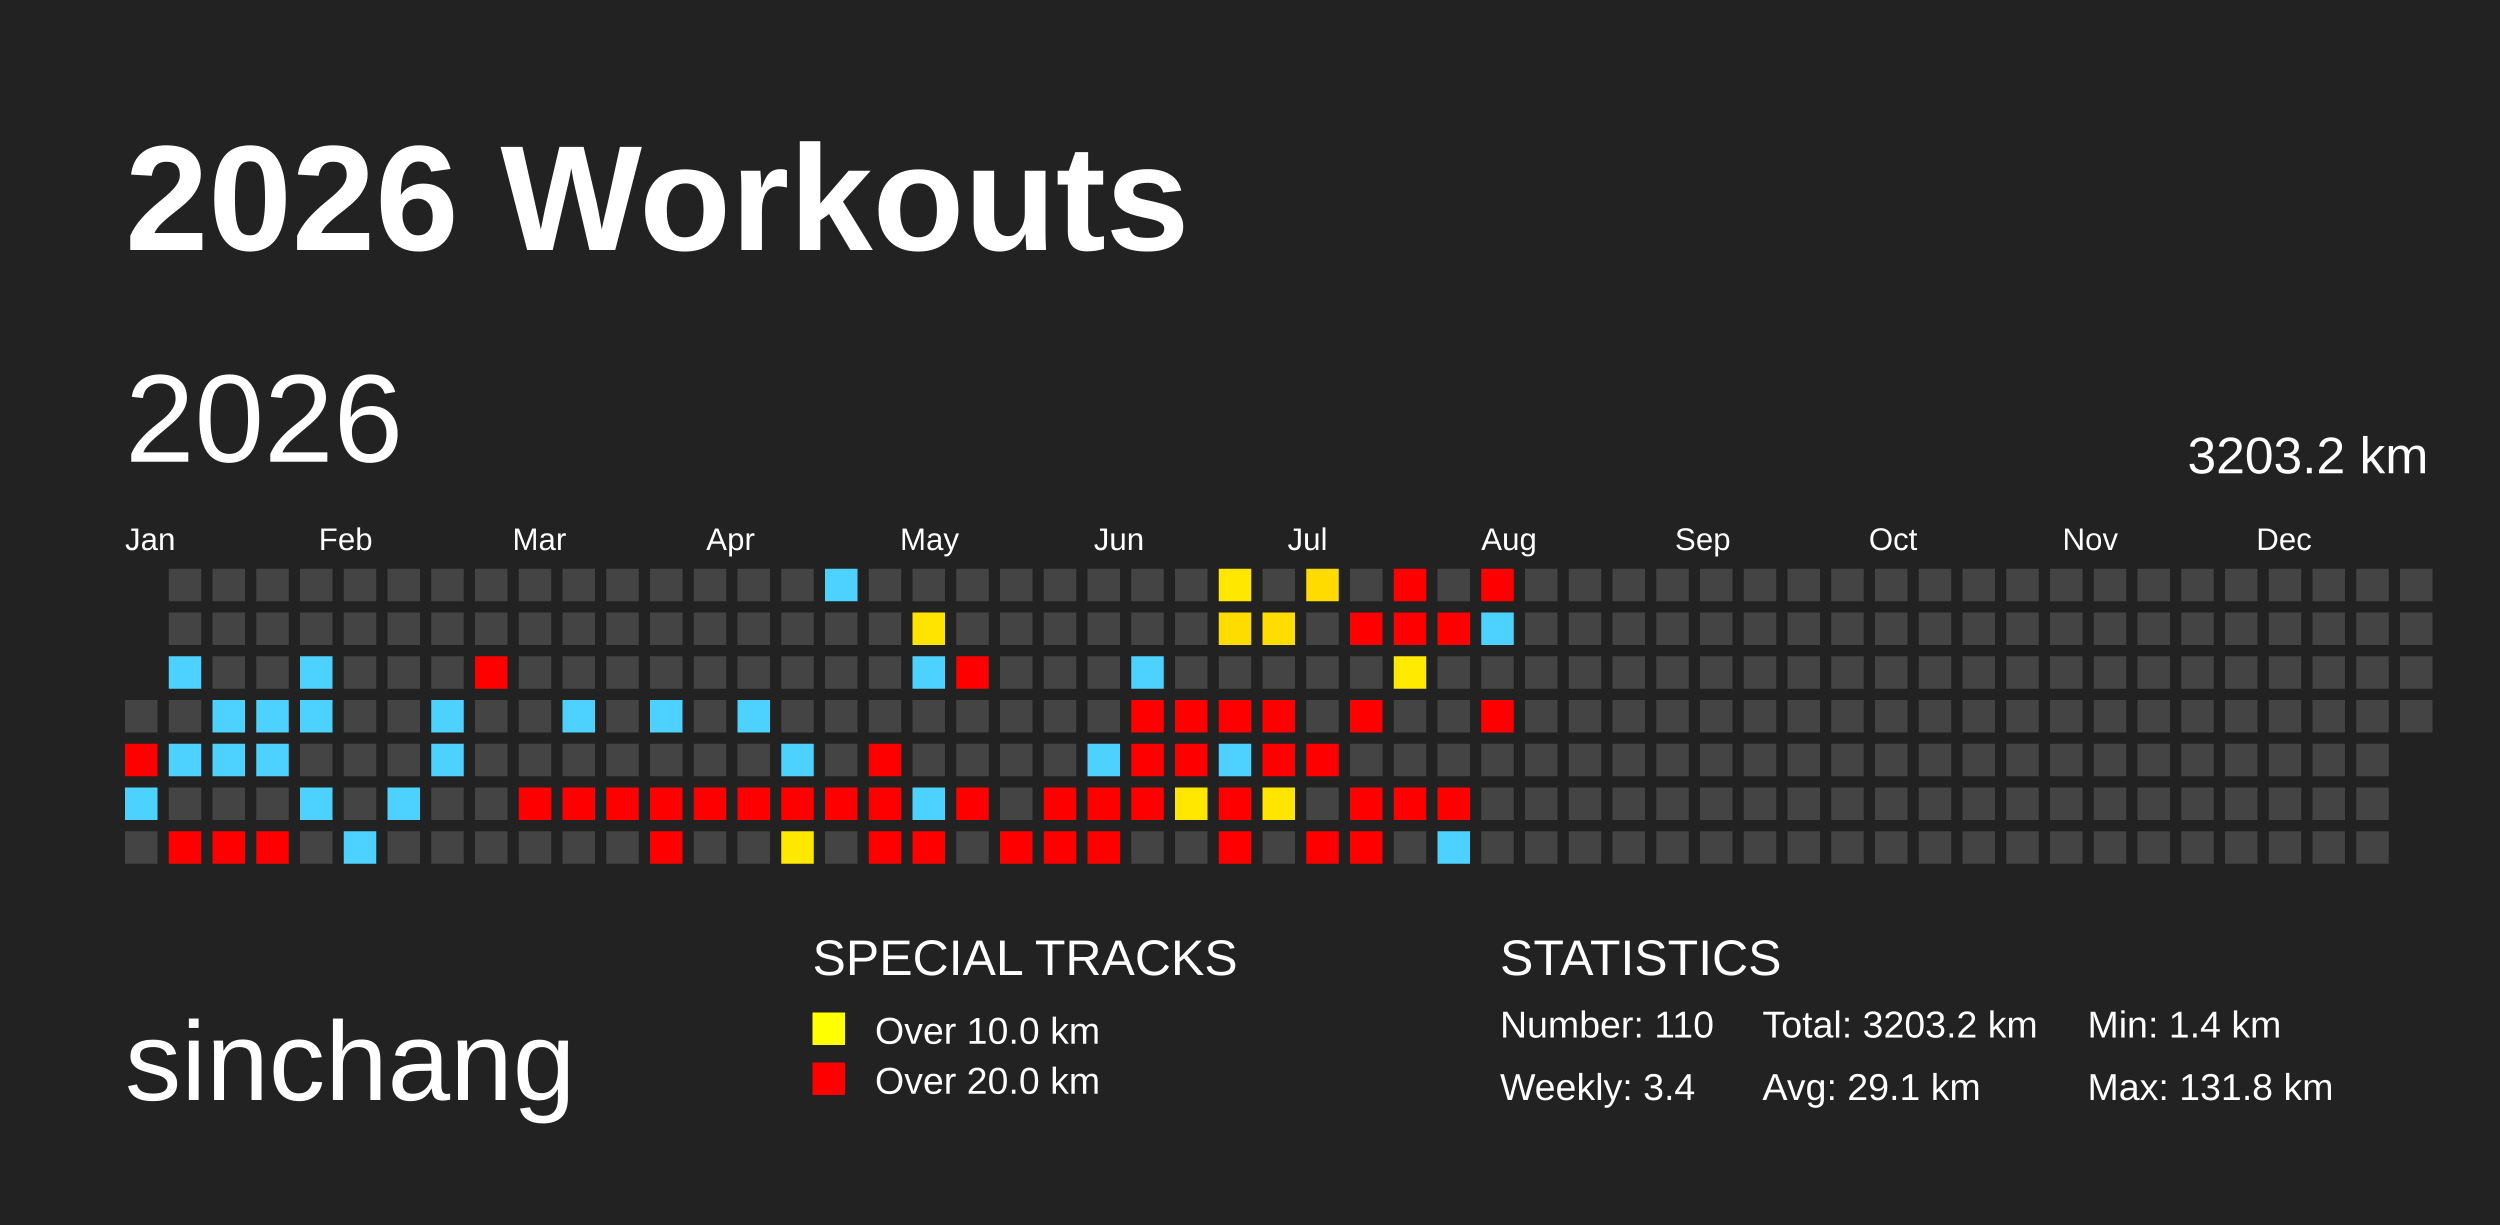
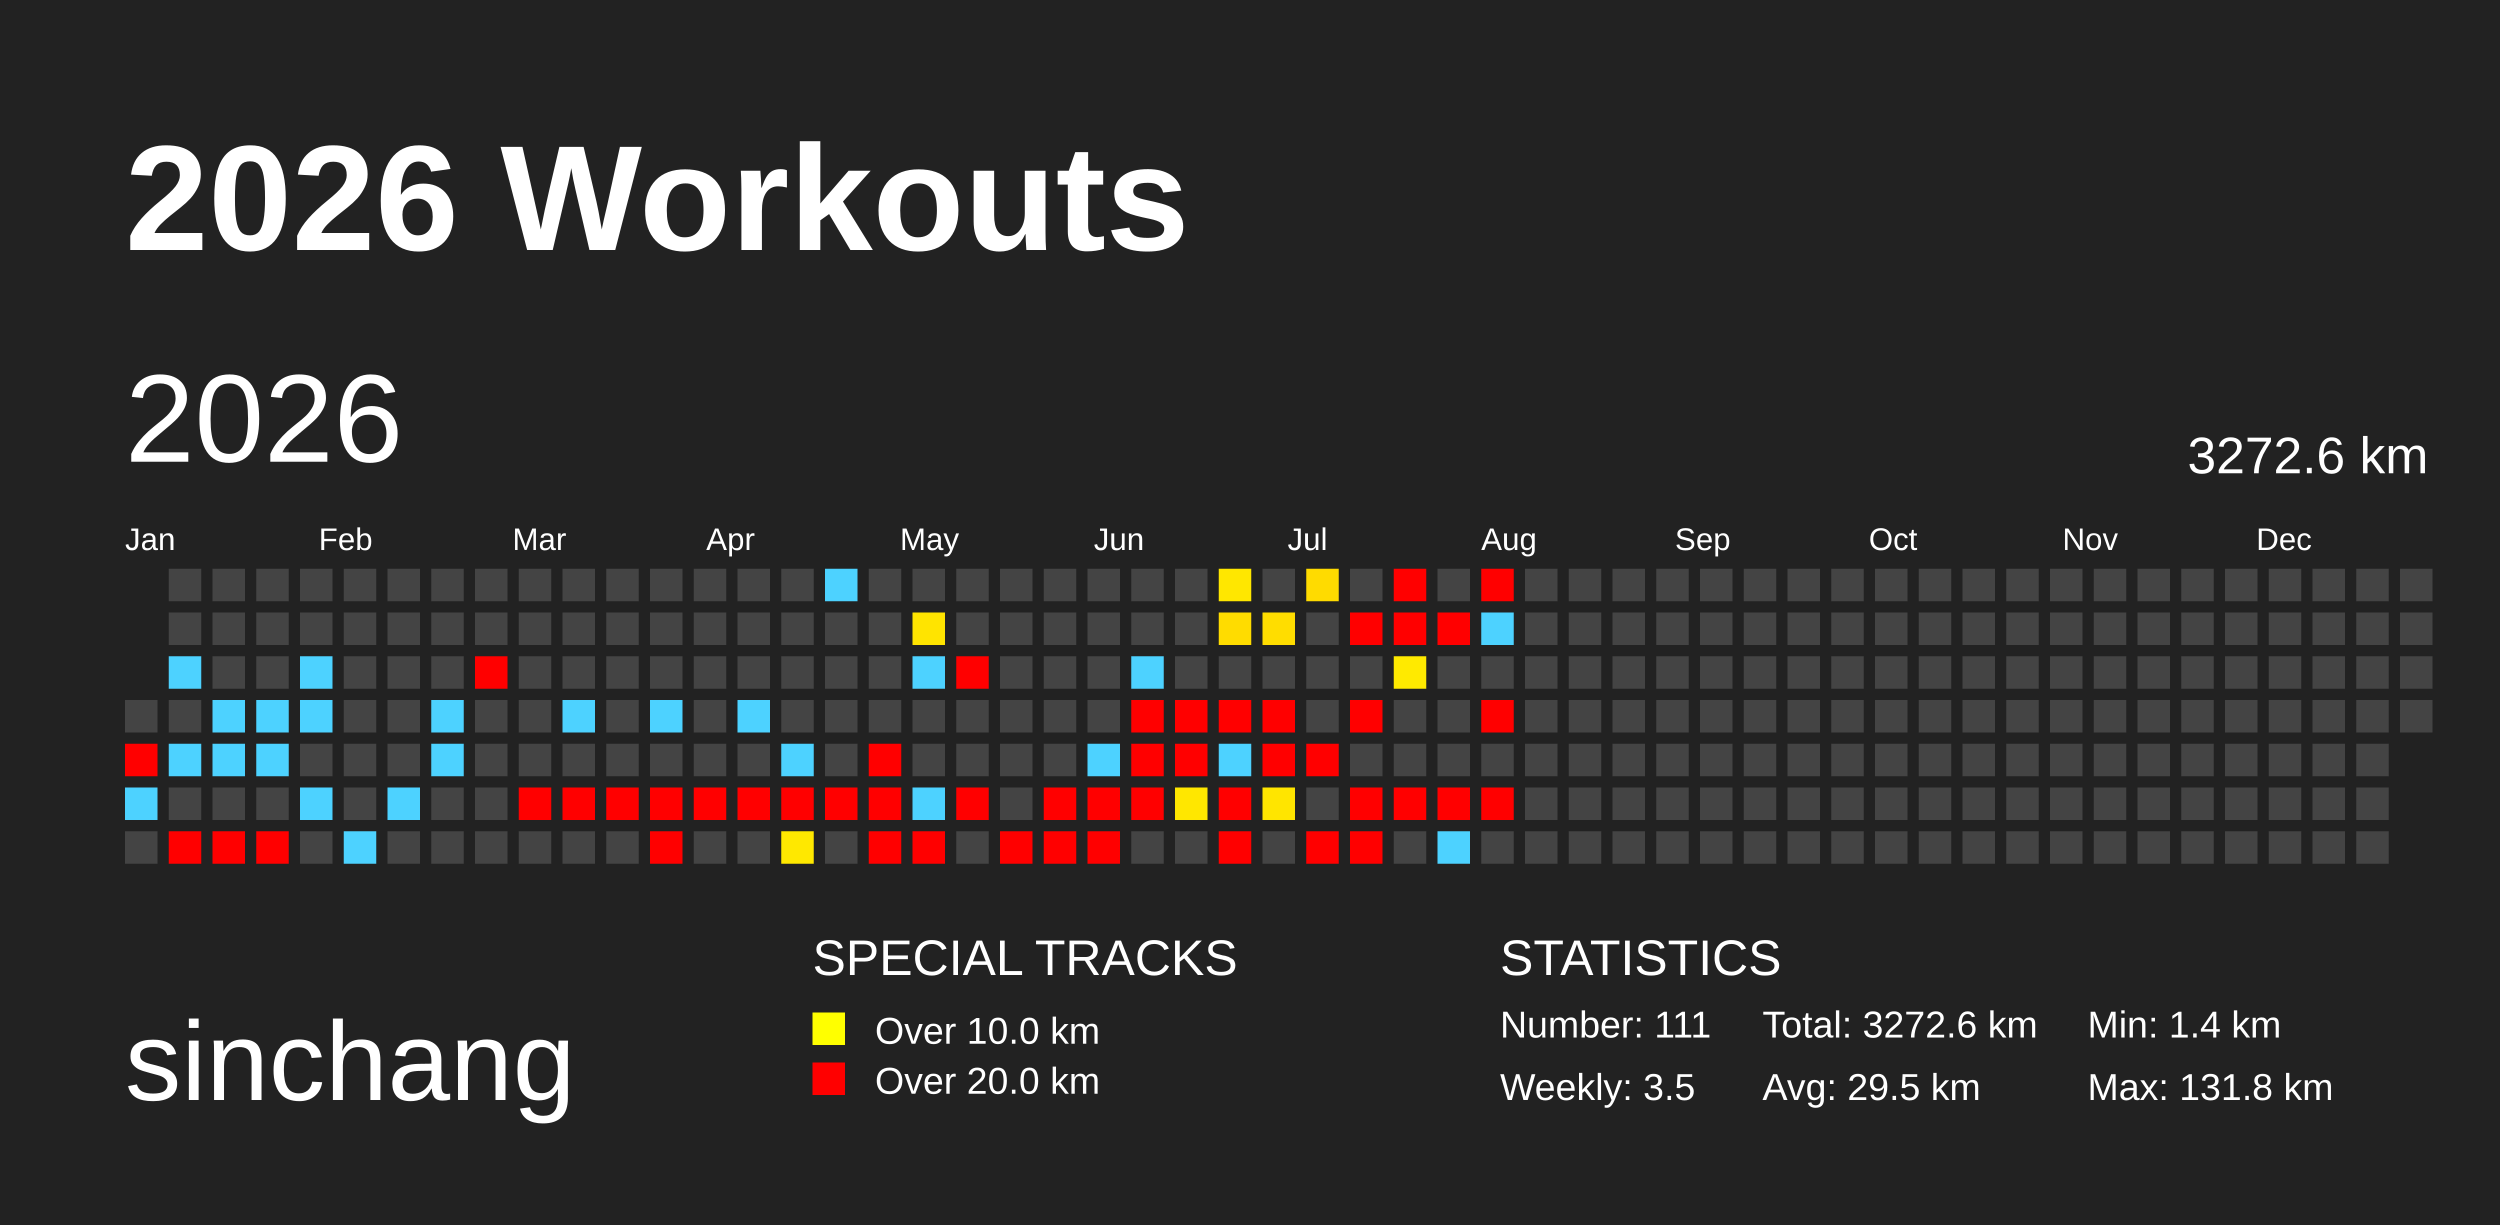
<svg xmlns="http://www.w3.org/2000/svg" baseProfile="full" height="98mm" version="1.1" viewBox="0,0,200,98" width="200mm">
  <defs>
    <pattern height="2" id="indoor-stripe" patternUnits="userSpaceOnUse" width="2">
      <line stroke="white" stroke-opacity="0.45" stroke-width="0.5" x1="0" x2="2" y1="2" y2="0" />
    </pattern>
  </defs>
  <rect fill="#222222" height="98" width="200" x="0" y="0" />
  <text fill="#FFFFFF" style="font-size:12px; font-family:Arial; font-weight:bold;" x="10" y="20">2026 Workouts</text>
  <text fill="#FFFFFF" style="font-size:9px; font-family:Arial" x="10" y="88">sinchang</text>
  <text fill="#FFFFFF" style="font-size:4px; font-family:Arial" x="65" y="78">SPECIAL TRACKS</text>
  <rect fill="yellow" height="2.6" width="2.6" x="65" y="81" />
  <text fill="#FFFFFF" style="font-size:3px; font-family:Arial" x="70" y="83.5">Over 10.0 km</text>
  <rect fill="red" height="2.6" width="2.6" x="65" y="85" />
  <text fill="#FFFFFF" style="font-size:3px; font-family:Arial" x="70" y="87.5">Over 20.0 km</text>
  <text fill="#FFFFFF" style="font-size:4px; font-family:Arial" x="120" y="78">STATISTICS</text>
-   <text fill="#FFFFFF" style="font-size:3px; font-family:Arial" x="120" y="83">Number: 110</text>
-   <text fill="#FFFFFF" style="font-size:3px; font-family:Arial" x="120" y="88">Weekly: 3.4</text>
-   <text fill="#FFFFFF" style="font-size:3px; font-family:Arial" x="141" y="83">Total: 3203.2 km</text>
-   <text fill="#FFFFFF" style="font-size:3px; font-family:Arial" x="141" y="88">Avg: 29.1 km</text>
+   <text fill="#FFFFFF" style="font-size:3px; font-family:Arial" x="120" y="83">Number: 111</text>
+   <text fill="#FFFFFF" style="font-size:3px; font-family:Arial" x="120" y="88">Weekly: 3.5</text>
+   <text fill="#FFFFFF" style="font-size:3px; font-family:Arial" x="141" y="83">Total: 3272.6 km</text>
+   <text fill="#FFFFFF" style="font-size:3px; font-family:Arial" x="141" y="88">Avg: 29.5 km</text>
  <text fill="#FFFFFF" style="font-size:3px; font-family:Arial" x="167" y="83">Min: 1.4 km</text>
  <text fill="#FFFFFF" style="font-size:3px; font-family:Arial" x="167" y="88">Max: 131.8 km</text>
  <text dominant-baseline="hanging" fill="#FFFFFF" style="font-size:10.0px; font-family:Arial;" x="10" y="30">2026</text>
-   <text dominant-baseline="hanging" fill="#FFFFFF" style="font-size:4.125px; font-family:Arial;" x="175" y="35">3203.2 km</text>
+   <text dominant-baseline="hanging" fill="#FFFFFF" style="font-size:4.125px; font-family:Arial;" x="175" y="35">3272.6 km</text>
  <text fill="#FFFFFF" style="font-size:2.5px; font-family:Arial" x="10.0" y="44">Jan</text>
  <text fill="#FFFFFF" style="font-size:2.5px; font-family:Arial" x="25.5" y="44">Feb</text>
  <text fill="#FFFFFF" style="font-size:2.5px; font-family:Arial" x="41.0" y="44">Mar</text>
  <text fill="#FFFFFF" style="font-size:2.5px; font-family:Arial" x="56.5" y="44">Apr</text>
  <text fill="#FFFFFF" style="font-size:2.5px; font-family:Arial" x="72.0" y="44">May</text>
  <text fill="#FFFFFF" style="font-size:2.5px; font-family:Arial" x="87.5" y="44">Jun</text>
  <text fill="#FFFFFF" style="font-size:2.5px; font-family:Arial" x="103.0" y="44">Jul</text>
  <text fill="#FFFFFF" style="font-size:2.5px; font-family:Arial" x="118.5" y="44">Aug</text>
  <text fill="#FFFFFF" style="font-size:2.5px; font-family:Arial" x="134.0" y="44">Sep</text>
  <text fill="#FFFFFF" style="font-size:2.5px; font-family:Arial" x="149.5" y="44">Oct</text>
  <text fill="#FFFFFF" style="font-size:2.5px; font-family:Arial" x="165.0" y="44">Nov</text>
  <text fill="#FFFFFF" style="font-size:2.5px; font-family:Arial" x="180.5" y="44">Dec</text>
  <rect fill="#444444" height="2.6" width="2.6" x="10.0" y="56.0" />
  <rect fill="red" height="2.6" width="2.6" x="10.0" y="59.5" />
  <rect fill="#4dd2ff" height="2.6" width="2.6" x="10.0" y="63.0" />
  <rect fill="#444444" height="2.6" width="2.6" x="10.0" y="66.5" />
  <rect fill="#444444" height="2.6" width="2.6" x="13.5" y="45.5" />
  <rect fill="#444444" height="2.6" width="2.6" x="13.5" y="49.0" />
  <rect fill="#4dd2ff" height="2.6" width="2.6" x="13.5" y="52.5" />
  <rect fill="#444444" height="2.6" width="2.6" x="13.5" y="56.0" />
  <rect fill="#4dd2ff" height="2.6" width="2.6" x="13.5" y="59.5" />
  <rect fill="#444444" height="2.6" width="2.6" x="13.5" y="63.0" />
  <rect fill="red" height="2.6" width="2.6" x="13.5" y="66.5" />
  <rect fill="#444444" height="2.6" width="2.6" x="17.0" y="45.5" />
  <rect fill="#444444" height="2.6" width="2.6" x="17.0" y="49.0" />
  <rect fill="#444444" height="2.6" width="2.6" x="17.0" y="52.5" />
  <rect fill="#4dd2ff" height="2.6" width="2.6" x="17.0" y="56.0" />
  <rect fill="#4dd2ff" height="2.6" width="2.6" x="17.0" y="59.5" />
  <rect fill="#444444" height="2.6" width="2.6" x="17.0" y="63.0" />
  <rect fill="red" height="2.6" width="2.6" x="17.0" y="66.5" />
  <rect fill="#444444" height="2.6" width="2.6" x="20.5" y="45.5" />
  <rect fill="#444444" height="2.6" width="2.6" x="20.5" y="49.0" />
  <rect fill="#444444" height="2.6" width="2.6" x="20.5" y="52.5" />
  <rect fill="#4dd2ff" height="2.6" width="2.6" x="20.5" y="56.0" />
  <rect fill="#4dd2ff" height="2.6" width="2.6" x="20.5" y="59.5" />
  <rect fill="#444444" height="2.6" width="2.6" x="20.5" y="63.0" />
  <rect fill="red" height="2.6" width="2.6" x="20.5" y="66.5" />
  <rect fill="#444444" height="2.6" width="2.6" x="24.0" y="45.5" />
  <rect fill="#444444" height="2.6" width="2.6" x="24.0" y="49.0" />
  <rect fill="#4dd2ff" height="2.6" width="2.6" x="24.0" y="52.5" />
  <rect fill="#4dd2ff" height="2.6" width="2.6" x="24.0" y="56.0" />
  <rect fill="#444444" height="2.6" width="2.6" x="24.0" y="59.5" />
  <rect fill="#4dd2ff" height="2.6" width="2.6" x="24.0" y="63.0" />
  <rect fill="#444444" height="2.6" width="2.6" x="24.0" y="66.5" />
  <rect fill="#444444" height="2.6" width="2.6" x="27.5" y="45.5" />
  <rect fill="#444444" height="2.6" width="2.6" x="27.5" y="49.0" />
  <rect fill="#444444" height="2.6" width="2.6" x="27.5" y="52.5" />
  <rect fill="#444444" height="2.6" width="2.6" x="27.5" y="56.0" />
  <rect fill="#444444" height="2.6" width="2.6" x="27.5" y="59.5" />
  <rect fill="#444444" height="2.6" width="2.6" x="27.5" y="63.0" />
  <rect fill="#4dd2ff" height="2.6" width="2.6" x="27.5" y="66.5" />
  <rect fill="#444444" height="2.6" width="2.6" x="31.0" y="45.5" />
  <rect fill="#444444" height="2.6" width="2.6" x="31.0" y="49.0" />
  <rect fill="#444444" height="2.6" width="2.6" x="31.0" y="52.5" />
  <rect fill="#444444" height="2.6" width="2.6" x="31.0" y="56.0" />
  <rect fill="#444444" height="2.6" width="2.6" x="31.0" y="59.5" />
  <rect fill="#4dd2ff" height="2.6" width="2.6" x="31.0" y="63.0" />
  <rect fill="#444444" height="2.6" width="2.6" x="31.0" y="66.5" />
  <rect fill="#444444" height="2.6" width="2.6" x="34.5" y="45.5" />
  <rect fill="#444444" height="2.6" width="2.6" x="34.5" y="49.0" />
  <rect fill="#444444" height="2.6" width="2.6" x="34.5" y="52.5" />
  <rect fill="#4dd2ff" height="2.6" width="2.6" x="34.5" y="56.0" />
  <rect fill="#4dd2ff" height="2.6" width="2.6" x="34.5" y="59.5" />
  <rect fill="#444444" height="2.6" width="2.6" x="34.5" y="63.0" />
  <rect fill="#444444" height="2.6" width="2.6" x="34.5" y="66.5" />
  <rect fill="#444444" height="2.6" width="2.6" x="38.0" y="45.5" />
  <rect fill="#444444" height="2.6" width="2.6" x="38.0" y="49.0" />
  <rect fill="red" height="2.6" width="2.6" x="38.0" y="52.5" />
  <rect fill="#444444" height="2.6" width="2.6" x="38.0" y="56.0" />
  <rect fill="#444444" height="2.6" width="2.6" x="38.0" y="59.5" />
  <rect fill="#444444" height="2.6" width="2.6" x="38.0" y="63.0" />
  <rect fill="#444444" height="2.6" width="2.6" x="38.0" y="66.5" />
  <rect fill="#444444" height="2.6" width="2.6" x="41.5" y="45.5" />
  <rect fill="#444444" height="2.6" width="2.6" x="41.5" y="49.0" />
  <rect fill="#444444" height="2.6" width="2.6" x="41.5" y="52.5" />
  <rect fill="#444444" height="2.6" width="2.6" x="41.5" y="56.0" />
  <rect fill="#444444" height="2.6" width="2.6" x="41.5" y="59.5" />
  <rect fill="red" height="2.6" width="2.6" x="41.5" y="63.0" />
  <rect fill="#444444" height="2.6" width="2.6" x="41.5" y="66.5" />
  <rect fill="#444444" height="2.6" width="2.6" x="45.0" y="45.5" />
  <rect fill="#444444" height="2.6" width="2.6" x="45.0" y="49.0" />
  <rect fill="#444444" height="2.6" width="2.6" x="45.0" y="52.5" />
  <rect fill="#4dd2ff" height="2.6" width="2.6" x="45.0" y="56.0" />
  <rect fill="#444444" height="2.6" width="2.6" x="45.0" y="59.5" />
  <rect fill="red" height="2.6" width="2.6" x="45.0" y="63.0" />
  <rect fill="#444444" height="2.6" width="2.6" x="45.0" y="66.5" />
  <rect fill="#444444" height="2.6" width="2.6" x="48.5" y="45.5" />
  <rect fill="#444444" height="2.6" width="2.6" x="48.5" y="49.0" />
  <rect fill="#444444" height="2.6" width="2.6" x="48.5" y="52.5" />
  <rect fill="#444444" height="2.6" width="2.6" x="48.5" y="56.0" />
  <rect fill="#444444" height="2.6" width="2.6" x="48.5" y="59.5" />
  <rect fill="red" height="2.6" width="2.6" x="48.5" y="63.0" />
  <rect fill="#444444" height="2.6" width="2.6" x="48.5" y="66.5" />
  <rect fill="#444444" height="2.6" width="2.6" x="52.0" y="45.5" />
  <rect fill="#444444" height="2.6" width="2.6" x="52.0" y="49.0" />
  <rect fill="#444444" height="2.6" width="2.6" x="52.0" y="52.5" />
  <rect fill="#4dd2ff" height="2.6" width="2.6" x="52.0" y="56.0" />
  <rect fill="#444444" height="2.6" width="2.6" x="52.0" y="59.5" />
  <rect fill="red" height="2.6" width="2.6" x="52.0" y="63.0" />
  <rect fill="red" height="2.6" width="2.6" x="52.0" y="66.5" />
  <rect fill="#444444" height="2.6" width="2.6" x="55.5" y="45.5" />
  <rect fill="#444444" height="2.6" width="2.6" x="55.5" y="49.0" />
  <rect fill="#444444" height="2.6" width="2.6" x="55.5" y="52.5" />
  <rect fill="#444444" height="2.6" width="2.6" x="55.5" y="56.0" />
  <rect fill="#444444" height="2.6" width="2.6" x="55.5" y="59.5" />
  <rect fill="red" height="2.6" width="2.6" x="55.5" y="63.0" />
  <rect fill="#444444" height="2.6" width="2.6" x="55.5" y="66.5" />
  <rect fill="#444444" height="2.6" width="2.6" x="59.0" y="45.5" />
  <rect fill="#444444" height="2.6" width="2.6" x="59.0" y="49.0" />
  <rect fill="#444444" height="2.6" width="2.6" x="59.0" y="52.5" />
  <rect fill="#4dd2ff" height="2.6" width="2.6" x="59.0" y="56.0" />
  <rect fill="#444444" height="2.6" width="2.6" x="59.0" y="59.5" />
  <rect fill="red" height="2.6" width="2.6" x="59.0" y="63.0" />
  <rect fill="#444444" height="2.6" width="2.6" x="59.0" y="66.5" />
  <rect fill="#444444" height="2.6" width="2.6" x="62.5" y="45.5" />
  <rect fill="#444444" height="2.6" width="2.6" x="62.5" y="49.0" />
  <rect fill="#444444" height="2.6" width="2.6" x="62.5" y="52.5" />
  <rect fill="#444444" height="2.6" width="2.6" x="62.5" y="56.0" />
  <rect fill="#4dd2ff" height="2.6" width="2.6" x="62.5" y="59.5" />
  <rect fill="red" height="2.6" width="2.6" x="62.5" y="63.0" />
  <rect fill="#ffe800" height="2.6" width="2.6" x="62.5" y="66.5" />
  <rect fill="#4dd2ff" height="2.6" width="2.6" x="66.0" y="45.5" />
  <rect fill="#444444" height="2.6" width="2.6" x="66.0" y="49.0" />
  <rect fill="#444444" height="2.6" width="2.6" x="66.0" y="52.5" />
  <rect fill="#444444" height="2.6" width="2.6" x="66.0" y="56.0" />
  <rect fill="#444444" height="2.6" width="2.6" x="66.0" y="59.5" />
  <rect fill="red" height="2.6" width="2.6" x="66.0" y="63.0" />
  <rect fill="#444444" height="2.6" width="2.6" x="66.0" y="66.5" />
  <rect fill="#444444" height="2.6" width="2.6" x="69.5" y="45.5" />
  <rect fill="#444444" height="2.6" width="2.6" x="69.5" y="49.0" />
  <rect fill="#444444" height="2.6" width="2.6" x="69.5" y="52.5" />
  <rect fill="#444444" height="2.6" width="2.6" x="69.5" y="56.0" />
  <rect fill="red" height="2.6" width="2.6" x="69.5" y="59.5" />
  <rect fill="red" height="2.6" width="2.6" x="69.5" y="63.0" />
  <rect fill="red" height="2.6" width="2.6" x="69.5" y="66.5" />
  <rect fill="#444444" height="2.6" width="2.6" x="73.0" y="45.5" />
  <rect fill="#ffe400" height="2.6" width="2.6" x="73.0" y="49.0" />
  <rect fill="#4dd2ff" height="2.6" width="2.6" x="73.0" y="52.5" />
  <rect fill="#444444" height="2.6" width="2.6" x="73.0" y="56.0" />
  <rect fill="#444444" height="2.6" width="2.6" x="73.0" y="59.5" />
  <rect fill="#4dd2ff" height="2.6" width="2.6" x="73.0" y="63.0" />
  <rect fill="red" height="2.6" width="2.6" x="73.0" y="66.5" />
  <rect fill="#444444" height="2.6" width="2.6" x="76.5" y="45.5" />
  <rect fill="#444444" height="2.6" width="2.6" x="76.5" y="49.0" />
  <rect fill="red" height="2.6" width="2.6" x="76.5" y="52.5" />
  <rect fill="#444444" height="2.6" width="2.6" x="76.5" y="56.0" />
  <rect fill="#444444" height="2.6" width="2.6" x="76.5" y="59.5" />
  <rect fill="red" height="2.6" width="2.6" x="76.5" y="63.0" />
  <rect fill="#444444" height="2.6" width="2.6" x="76.5" y="66.5" />
  <rect fill="#444444" height="2.6" width="2.6" x="80.0" y="45.5" />
  <rect fill="#444444" height="2.6" width="2.6" x="80.0" y="49.0" />
  <rect fill="#444444" height="2.6" width="2.6" x="80.0" y="52.5" />
  <rect fill="#444444" height="2.6" width="2.6" x="80.0" y="56.0" />
  <rect fill="#444444" height="2.6" width="2.6" x="80.0" y="59.5" />
  <rect fill="#444444" height="2.6" width="2.6" x="80.0" y="63.0" />
  <rect fill="red" height="2.6" width="2.6" x="80.0" y="66.5" />
  <rect fill="#444444" height="2.6" width="2.6" x="83.5" y="45.5" />
  <rect fill="#444444" height="2.6" width="2.6" x="83.5" y="49.0" />
  <rect fill="#444444" height="2.6" width="2.6" x="83.5" y="52.5" />
  <rect fill="#444444" height="2.6" width="2.6" x="83.5" y="56.0" />
  <rect fill="#444444" height="2.6" width="2.6" x="83.5" y="59.5" />
  <rect fill="red" height="2.6" width="2.6" x="83.5" y="63.0" />
  <rect fill="red" height="2.6" width="2.6" x="83.5" y="66.5" />
  <rect fill="#444444" height="2.6" width="2.6" x="87.0" y="45.5" />
  <rect fill="#444444" height="2.6" width="2.6" x="87.0" y="49.0" />
  <rect fill="#444444" height="2.6" width="2.6" x="87.0" y="52.5" />
  <rect fill="#444444" height="2.6" width="2.6" x="87.0" y="56.0" />
  <rect fill="#4dd2ff" height="2.6" width="2.6" x="87.0" y="59.5" />
  <rect fill="red" height="2.6" width="2.6" x="87.0" y="63.0" />
  <rect fill="red" height="2.6" width="2.6" x="87.0" y="66.5" />
  <rect fill="#444444" height="2.6" width="2.6" x="90.5" y="45.5" />
  <rect fill="#444444" height="2.6" width="2.6" x="90.5" y="49.0" />
  <rect fill="#4dd2ff" height="2.6" width="2.6" x="90.5" y="52.5" />
  <rect fill="red" height="2.6" width="2.6" x="90.5" y="56.0" />
  <rect fill="red" height="2.6" width="2.6" x="90.5" y="59.5" />
  <rect fill="red" height="2.6" width="2.6" x="90.5" y="63.0" />
  <rect fill="#444444" height="2.6" width="2.6" x="90.5" y="66.5" />
  <rect fill="#444444" height="2.6" width="2.6" x="94.0" y="45.5" />
  <rect fill="#444444" height="2.6" width="2.6" x="94.0" y="49.0" />
  <rect fill="#444444" height="2.6" width="2.6" x="94.0" y="52.5" />
  <rect fill="red" height="2.6" width="2.6" x="94.0" y="56.0" />
  <rect fill="red" height="2.6" width="2.6" x="94.0" y="59.5" />
  <rect fill="#ffe700" height="2.6" width="2.6" x="94.0" y="63.0" />
  <rect fill="#444444" height="2.6" width="2.6" x="94.0" y="66.5" />
  <rect fill="#ffe700" height="2.6" width="2.6" x="97.5" y="45.5" />
  <rect fill="#ffdc00" height="2.6" width="2.6" x="97.5" y="49.0" />
  <rect fill="#444444" height="2.6" width="2.6" x="97.5" y="52.5" />
  <rect fill="red" height="2.6" width="2.6" x="97.5" y="56.0" />
  <rect fill="#4dd2ff" height="2.6" width="2.6" x="97.5" y="59.5" />
  <rect fill="red" height="2.6" width="2.6" x="97.5" y="63.0" />
  <rect fill="red" height="2.6" width="2.6" x="97.5" y="66.5" />
  <rect fill="#444444" height="2.6" width="2.6" x="101.0" y="45.5" />
  <rect fill="#ffdd00" height="2.6" width="2.6" x="101.0" y="49.0" />
  <rect fill="#444444" height="2.6" width="2.6" x="101.0" y="52.5" />
  <rect fill="red" height="2.6" width="2.6" x="101.0" y="56.0" />
  <rect fill="red" height="2.6" width="2.6" x="101.0" y="59.5" />
  <rect fill="#ffe500" height="2.6" width="2.6" x="101.0" y="63.0" />
  <rect fill="#444444" height="2.6" width="2.6" x="101.0" y="66.5" />
  <rect fill="#ffdb00" height="2.6" width="2.6" x="104.5" y="45.5" />
  <rect fill="#444444" height="2.6" width="2.6" x="104.5" y="49.0" />
  <rect fill="#444444" height="2.6" width="2.6" x="104.5" y="52.5" />
  <rect fill="#444444" height="2.6" width="2.6" x="104.5" y="56.0" />
  <rect fill="red" height="2.6" width="2.6" x="104.5" y="59.5" />
  <rect fill="#444444" height="2.6" width="2.6" x="104.5" y="63.0" />
  <rect fill="red" height="2.6" width="2.6" x="104.5" y="66.5" />
  <rect fill="#444444" height="2.6" width="2.6" x="108.0" y="45.5" />
  <rect fill="red" height="2.6" width="2.6" x="108.0" y="49.0" />
  <rect fill="#444444" height="2.6" width="2.6" x="108.0" y="52.5" />
  <rect fill="red" height="2.6" width="2.6" x="108.0" y="56.0" />
  <rect fill="#444444" height="2.6" width="2.6" x="108.0" y="59.5" />
  <rect fill="red" height="2.6" width="2.6" x="108.0" y="63.0" />
  <rect fill="red" height="2.6" width="2.6" x="108.0" y="66.5" />
  <rect fill="red" height="2.6" width="2.6" x="111.5" y="45.5" />
  <rect fill="red" height="2.6" width="2.6" x="111.5" y="49.0" />
  <rect fill="#ffea00" height="2.6" width="2.6" x="111.5" y="52.5" />
  <rect fill="#444444" height="2.6" width="2.6" x="111.5" y="56.0" />
  <rect fill="#444444" height="2.6" width="2.6" x="111.5" y="59.5" />
  <rect fill="red" height="2.6" width="2.6" x="111.5" y="63.0" />
  <rect fill="#444444" height="2.6" width="2.6" x="111.5" y="66.5" />
  <rect fill="#444444" height="2.6" width="2.6" x="115.0" y="45.5" />
  <rect fill="red" height="2.6" width="2.6" x="115.0" y="49.0" />
  <rect fill="#444444" height="2.6" width="2.6" x="115.0" y="52.5" />
  <rect fill="#444444" height="2.6" width="2.6" x="115.0" y="56.0" />
  <rect fill="#444444" height="2.6" width="2.6" x="115.0" y="59.5" />
  <rect fill="red" height="2.6" width="2.6" x="115.0" y="63.0" />
  <rect fill="#4dd2ff" height="2.6" width="2.6" x="115.0" y="66.5" />
  <rect fill="red" height="2.6" width="2.6" x="118.5" y="45.5" />
  <rect fill="#4dd2ff" height="2.6" width="2.6" x="118.5" y="49.0" />
  <rect fill="#444444" height="2.6" width="2.6" x="118.5" y="52.5" />
  <rect fill="red" height="2.6" width="2.6" x="118.5" y="56.0" />
  <rect fill="#444444" height="2.6" width="2.6" x="118.5" y="59.5" />
-   <rect fill="#444444" height="2.6" width="2.6" x="118.5" y="63.0" />
+   <rect fill="red" height="2.6" width="2.6" x="118.5" y="63.0" />
  <rect fill="#444444" height="2.6" width="2.6" x="118.5" y="66.5" />
  <rect fill="#444444" height="2.6" width="2.6" x="122.0" y="45.5" />
  <rect fill="#444444" height="2.6" width="2.6" x="122.0" y="49.0" />
  <rect fill="#444444" height="2.6" width="2.6" x="122.0" y="52.5" />
  <rect fill="#444444" height="2.6" width="2.6" x="122.0" y="56.0" />
  <rect fill="#444444" height="2.6" width="2.6" x="122.0" y="59.5" />
  <rect fill="#444444" height="2.6" width="2.6" x="122.0" y="63.0" />
  <rect fill="#444444" height="2.6" width="2.6" x="122.0" y="66.5" />
  <rect fill="#444444" height="2.6" width="2.6" x="125.5" y="45.5" />
  <rect fill="#444444" height="2.6" width="2.6" x="125.5" y="49.0" />
  <rect fill="#444444" height="2.6" width="2.6" x="125.5" y="52.5" />
  <rect fill="#444444" height="2.6" width="2.6" x="125.5" y="56.0" />
  <rect fill="#444444" height="2.6" width="2.6" x="125.5" y="59.5" />
  <rect fill="#444444" height="2.6" width="2.6" x="125.5" y="63.0" />
  <rect fill="#444444" height="2.6" width="2.6" x="125.5" y="66.5" />
  <rect fill="#444444" height="2.6" width="2.6" x="129.0" y="45.5" />
  <rect fill="#444444" height="2.6" width="2.6" x="129.0" y="49.0" />
  <rect fill="#444444" height="2.6" width="2.6" x="129.0" y="52.5" />
  <rect fill="#444444" height="2.6" width="2.6" x="129.0" y="56.0" />
  <rect fill="#444444" height="2.6" width="2.6" x="129.0" y="59.5" />
  <rect fill="#444444" height="2.6" width="2.6" x="129.0" y="63.0" />
  <rect fill="#444444" height="2.6" width="2.6" x="129.0" y="66.5" />
  <rect fill="#444444" height="2.6" width="2.6" x="132.5" y="45.5" />
  <rect fill="#444444" height="2.6" width="2.6" x="132.5" y="49.0" />
  <rect fill="#444444" height="2.6" width="2.6" x="132.5" y="52.5" />
  <rect fill="#444444" height="2.6" width="2.6" x="132.5" y="56.0" />
  <rect fill="#444444" height="2.6" width="2.6" x="132.5" y="59.5" />
  <rect fill="#444444" height="2.6" width="2.6" x="132.5" y="63.0" />
  <rect fill="#444444" height="2.6" width="2.6" x="132.5" y="66.5" />
  <rect fill="#444444" height="2.6" width="2.6" x="136.0" y="45.5" />
  <rect fill="#444444" height="2.6" width="2.6" x="136.0" y="49.0" />
  <rect fill="#444444" height="2.6" width="2.6" x="136.0" y="52.5" />
  <rect fill="#444444" height="2.6" width="2.6" x="136.0" y="56.0" />
  <rect fill="#444444" height="2.6" width="2.6" x="136.0" y="59.5" />
  <rect fill="#444444" height="2.6" width="2.6" x="136.0" y="63.0" />
  <rect fill="#444444" height="2.6" width="2.6" x="136.0" y="66.5" />
  <rect fill="#444444" height="2.6" width="2.6" x="139.5" y="45.5" />
  <rect fill="#444444" height="2.6" width="2.6" x="139.5" y="49.0" />
  <rect fill="#444444" height="2.6" width="2.6" x="139.5" y="52.5" />
  <rect fill="#444444" height="2.6" width="2.6" x="139.5" y="56.0" />
  <rect fill="#444444" height="2.6" width="2.6" x="139.5" y="59.5" />
  <rect fill="#444444" height="2.6" width="2.6" x="139.5" y="63.0" />
  <rect fill="#444444" height="2.6" width="2.6" x="139.5" y="66.5" />
  <rect fill="#444444" height="2.6" width="2.6" x="143.0" y="45.5" />
  <rect fill="#444444" height="2.6" width="2.6" x="143.0" y="49.0" />
  <rect fill="#444444" height="2.6" width="2.6" x="143.0" y="52.5" />
  <rect fill="#444444" height="2.6" width="2.6" x="143.0" y="56.0" />
  <rect fill="#444444" height="2.6" width="2.6" x="143.0" y="59.5" />
  <rect fill="#444444" height="2.6" width="2.6" x="143.0" y="63.0" />
  <rect fill="#444444" height="2.6" width="2.6" x="143.0" y="66.5" />
  <rect fill="#444444" height="2.6" width="2.6" x="146.5" y="45.5" />
  <rect fill="#444444" height="2.6" width="2.6" x="146.5" y="49.0" />
  <rect fill="#444444" height="2.6" width="2.6" x="146.5" y="52.5" />
  <rect fill="#444444" height="2.6" width="2.6" x="146.5" y="56.0" />
  <rect fill="#444444" height="2.6" width="2.6" x="146.5" y="59.5" />
  <rect fill="#444444" height="2.6" width="2.6" x="146.5" y="63.0" />
  <rect fill="#444444" height="2.6" width="2.6" x="146.5" y="66.5" />
  <rect fill="#444444" height="2.6" width="2.6" x="150.0" y="45.5" />
  <rect fill="#444444" height="2.6" width="2.6" x="150.0" y="49.0" />
  <rect fill="#444444" height="2.6" width="2.6" x="150.0" y="52.5" />
  <rect fill="#444444" height="2.6" width="2.6" x="150.0" y="56.0" />
  <rect fill="#444444" height="2.6" width="2.6" x="150.0" y="59.5" />
  <rect fill="#444444" height="2.6" width="2.6" x="150.0" y="63.0" />
  <rect fill="#444444" height="2.6" width="2.6" x="150.0" y="66.5" />
  <rect fill="#444444" height="2.6" width="2.6" x="153.5" y="45.5" />
  <rect fill="#444444" height="2.6" width="2.6" x="153.5" y="49.0" />
  <rect fill="#444444" height="2.6" width="2.6" x="153.5" y="52.5" />
  <rect fill="#444444" height="2.6" width="2.6" x="153.5" y="56.0" />
  <rect fill="#444444" height="2.6" width="2.6" x="153.5" y="59.5" />
  <rect fill="#444444" height="2.6" width="2.6" x="153.5" y="63.0" />
  <rect fill="#444444" height="2.6" width="2.6" x="153.5" y="66.5" />
  <rect fill="#444444" height="2.6" width="2.6" x="157.0" y="45.5" />
  <rect fill="#444444" height="2.6" width="2.6" x="157.0" y="49.0" />
  <rect fill="#444444" height="2.6" width="2.6" x="157.0" y="52.5" />
  <rect fill="#444444" height="2.6" width="2.6" x="157.0" y="56.0" />
  <rect fill="#444444" height="2.6" width="2.6" x="157.0" y="59.5" />
  <rect fill="#444444" height="2.6" width="2.6" x="157.0" y="63.0" />
  <rect fill="#444444" height="2.6" width="2.6" x="157.0" y="66.5" />
  <rect fill="#444444" height="2.6" width="2.6" x="160.5" y="45.5" />
  <rect fill="#444444" height="2.6" width="2.6" x="160.5" y="49.0" />
  <rect fill="#444444" height="2.6" width="2.6" x="160.5" y="52.5" />
  <rect fill="#444444" height="2.6" width="2.6" x="160.5" y="56.0" />
  <rect fill="#444444" height="2.6" width="2.6" x="160.5" y="59.5" />
  <rect fill="#444444" height="2.6" width="2.6" x="160.5" y="63.0" />
  <rect fill="#444444" height="2.6" width="2.6" x="160.5" y="66.5" />
  <rect fill="#444444" height="2.6" width="2.6" x="164.0" y="45.5" />
  <rect fill="#444444" height="2.6" width="2.6" x="164.0" y="49.0" />
  <rect fill="#444444" height="2.6" width="2.6" x="164.0" y="52.5" />
  <rect fill="#444444" height="2.6" width="2.6" x="164.0" y="56.0" />
  <rect fill="#444444" height="2.6" width="2.6" x="164.0" y="59.5" />
  <rect fill="#444444" height="2.6" width="2.6" x="164.0" y="63.0" />
  <rect fill="#444444" height="2.6" width="2.6" x="164.0" y="66.5" />
  <rect fill="#444444" height="2.6" width="2.6" x="167.5" y="45.5" />
  <rect fill="#444444" height="2.6" width="2.6" x="167.5" y="49.0" />
  <rect fill="#444444" height="2.6" width="2.6" x="167.5" y="52.5" />
  <rect fill="#444444" height="2.6" width="2.6" x="167.5" y="56.0" />
  <rect fill="#444444" height="2.6" width="2.6" x="167.5" y="59.5" />
  <rect fill="#444444" height="2.6" width="2.6" x="167.5" y="63.0" />
  <rect fill="#444444" height="2.6" width="2.6" x="167.5" y="66.5" />
  <rect fill="#444444" height="2.6" width="2.6" x="171.0" y="45.5" />
  <rect fill="#444444" height="2.6" width="2.6" x="171.0" y="49.0" />
  <rect fill="#444444" height="2.6" width="2.6" x="171.0" y="52.5" />
  <rect fill="#444444" height="2.6" width="2.6" x="171.0" y="56.0" />
  <rect fill="#444444" height="2.6" width="2.6" x="171.0" y="59.5" />
  <rect fill="#444444" height="2.6" width="2.6" x="171.0" y="63.0" />
  <rect fill="#444444" height="2.6" width="2.6" x="171.0" y="66.5" />
  <rect fill="#444444" height="2.6" width="2.6" x="174.5" y="45.5" />
  <rect fill="#444444" height="2.6" width="2.6" x="174.5" y="49.0" />
  <rect fill="#444444" height="2.6" width="2.6" x="174.5" y="52.5" />
  <rect fill="#444444" height="2.6" width="2.6" x="174.5" y="56.0" />
  <rect fill="#444444" height="2.6" width="2.6" x="174.5" y="59.5" />
  <rect fill="#444444" height="2.6" width="2.6" x="174.5" y="63.0" />
  <rect fill="#444444" height="2.6" width="2.6" x="174.5" y="66.5" />
  <rect fill="#444444" height="2.6" width="2.6" x="178.0" y="45.5" />
  <rect fill="#444444" height="2.6" width="2.6" x="178.0" y="49.0" />
  <rect fill="#444444" height="2.6" width="2.6" x="178.0" y="52.5" />
  <rect fill="#444444" height="2.6" width="2.6" x="178.0" y="56.0" />
  <rect fill="#444444" height="2.6" width="2.6" x="178.0" y="59.5" />
  <rect fill="#444444" height="2.6" width="2.6" x="178.0" y="63.0" />
  <rect fill="#444444" height="2.6" width="2.6" x="178.0" y="66.5" />
  <rect fill="#444444" height="2.6" width="2.6" x="181.5" y="45.5" />
  <rect fill="#444444" height="2.6" width="2.6" x="181.5" y="49.0" />
  <rect fill="#444444" height="2.6" width="2.6" x="181.5" y="52.5" />
  <rect fill="#444444" height="2.6" width="2.6" x="181.5" y="56.0" />
  <rect fill="#444444" height="2.6" width="2.6" x="181.5" y="59.5" />
  <rect fill="#444444" height="2.6" width="2.6" x="181.5" y="63.0" />
  <rect fill="#444444" height="2.6" width="2.6" x="181.5" y="66.5" />
  <rect fill="#444444" height="2.6" width="2.6" x="185.0" y="45.5" />
  <rect fill="#444444" height="2.6" width="2.6" x="185.0" y="49.0" />
  <rect fill="#444444" height="2.6" width="2.6" x="185.0" y="52.5" />
  <rect fill="#444444" height="2.6" width="2.6" x="185.0" y="56.0" />
  <rect fill="#444444" height="2.6" width="2.6" x="185.0" y="59.5" />
  <rect fill="#444444" height="2.6" width="2.6" x="185.0" y="63.0" />
  <rect fill="#444444" height="2.6" width="2.6" x="185.0" y="66.5" />
  <rect fill="#444444" height="2.6" width="2.6" x="188.5" y="45.5" />
  <rect fill="#444444" height="2.6" width="2.6" x="188.5" y="49.0" />
  <rect fill="#444444" height="2.6" width="2.6" x="188.5" y="52.5" />
  <rect fill="#444444" height="2.6" width="2.6" x="188.5" y="56.0" />
  <rect fill="#444444" height="2.6" width="2.6" x="188.5" y="59.5" />
  <rect fill="#444444" height="2.6" width="2.6" x="188.5" y="63.0" />
  <rect fill="#444444" height="2.6" width="2.6" x="188.5" y="66.5" />
  <rect fill="#444444" height="2.6" width="2.6" x="192.0" y="45.5" />
  <rect fill="#444444" height="2.6" width="2.6" x="192.0" y="49.0" />
  <rect fill="#444444" height="2.6" width="2.6" x="192.0" y="52.5" />
  <rect fill="#444444" height="2.6" width="2.6" x="192.0" y="56.0" />
</svg>
